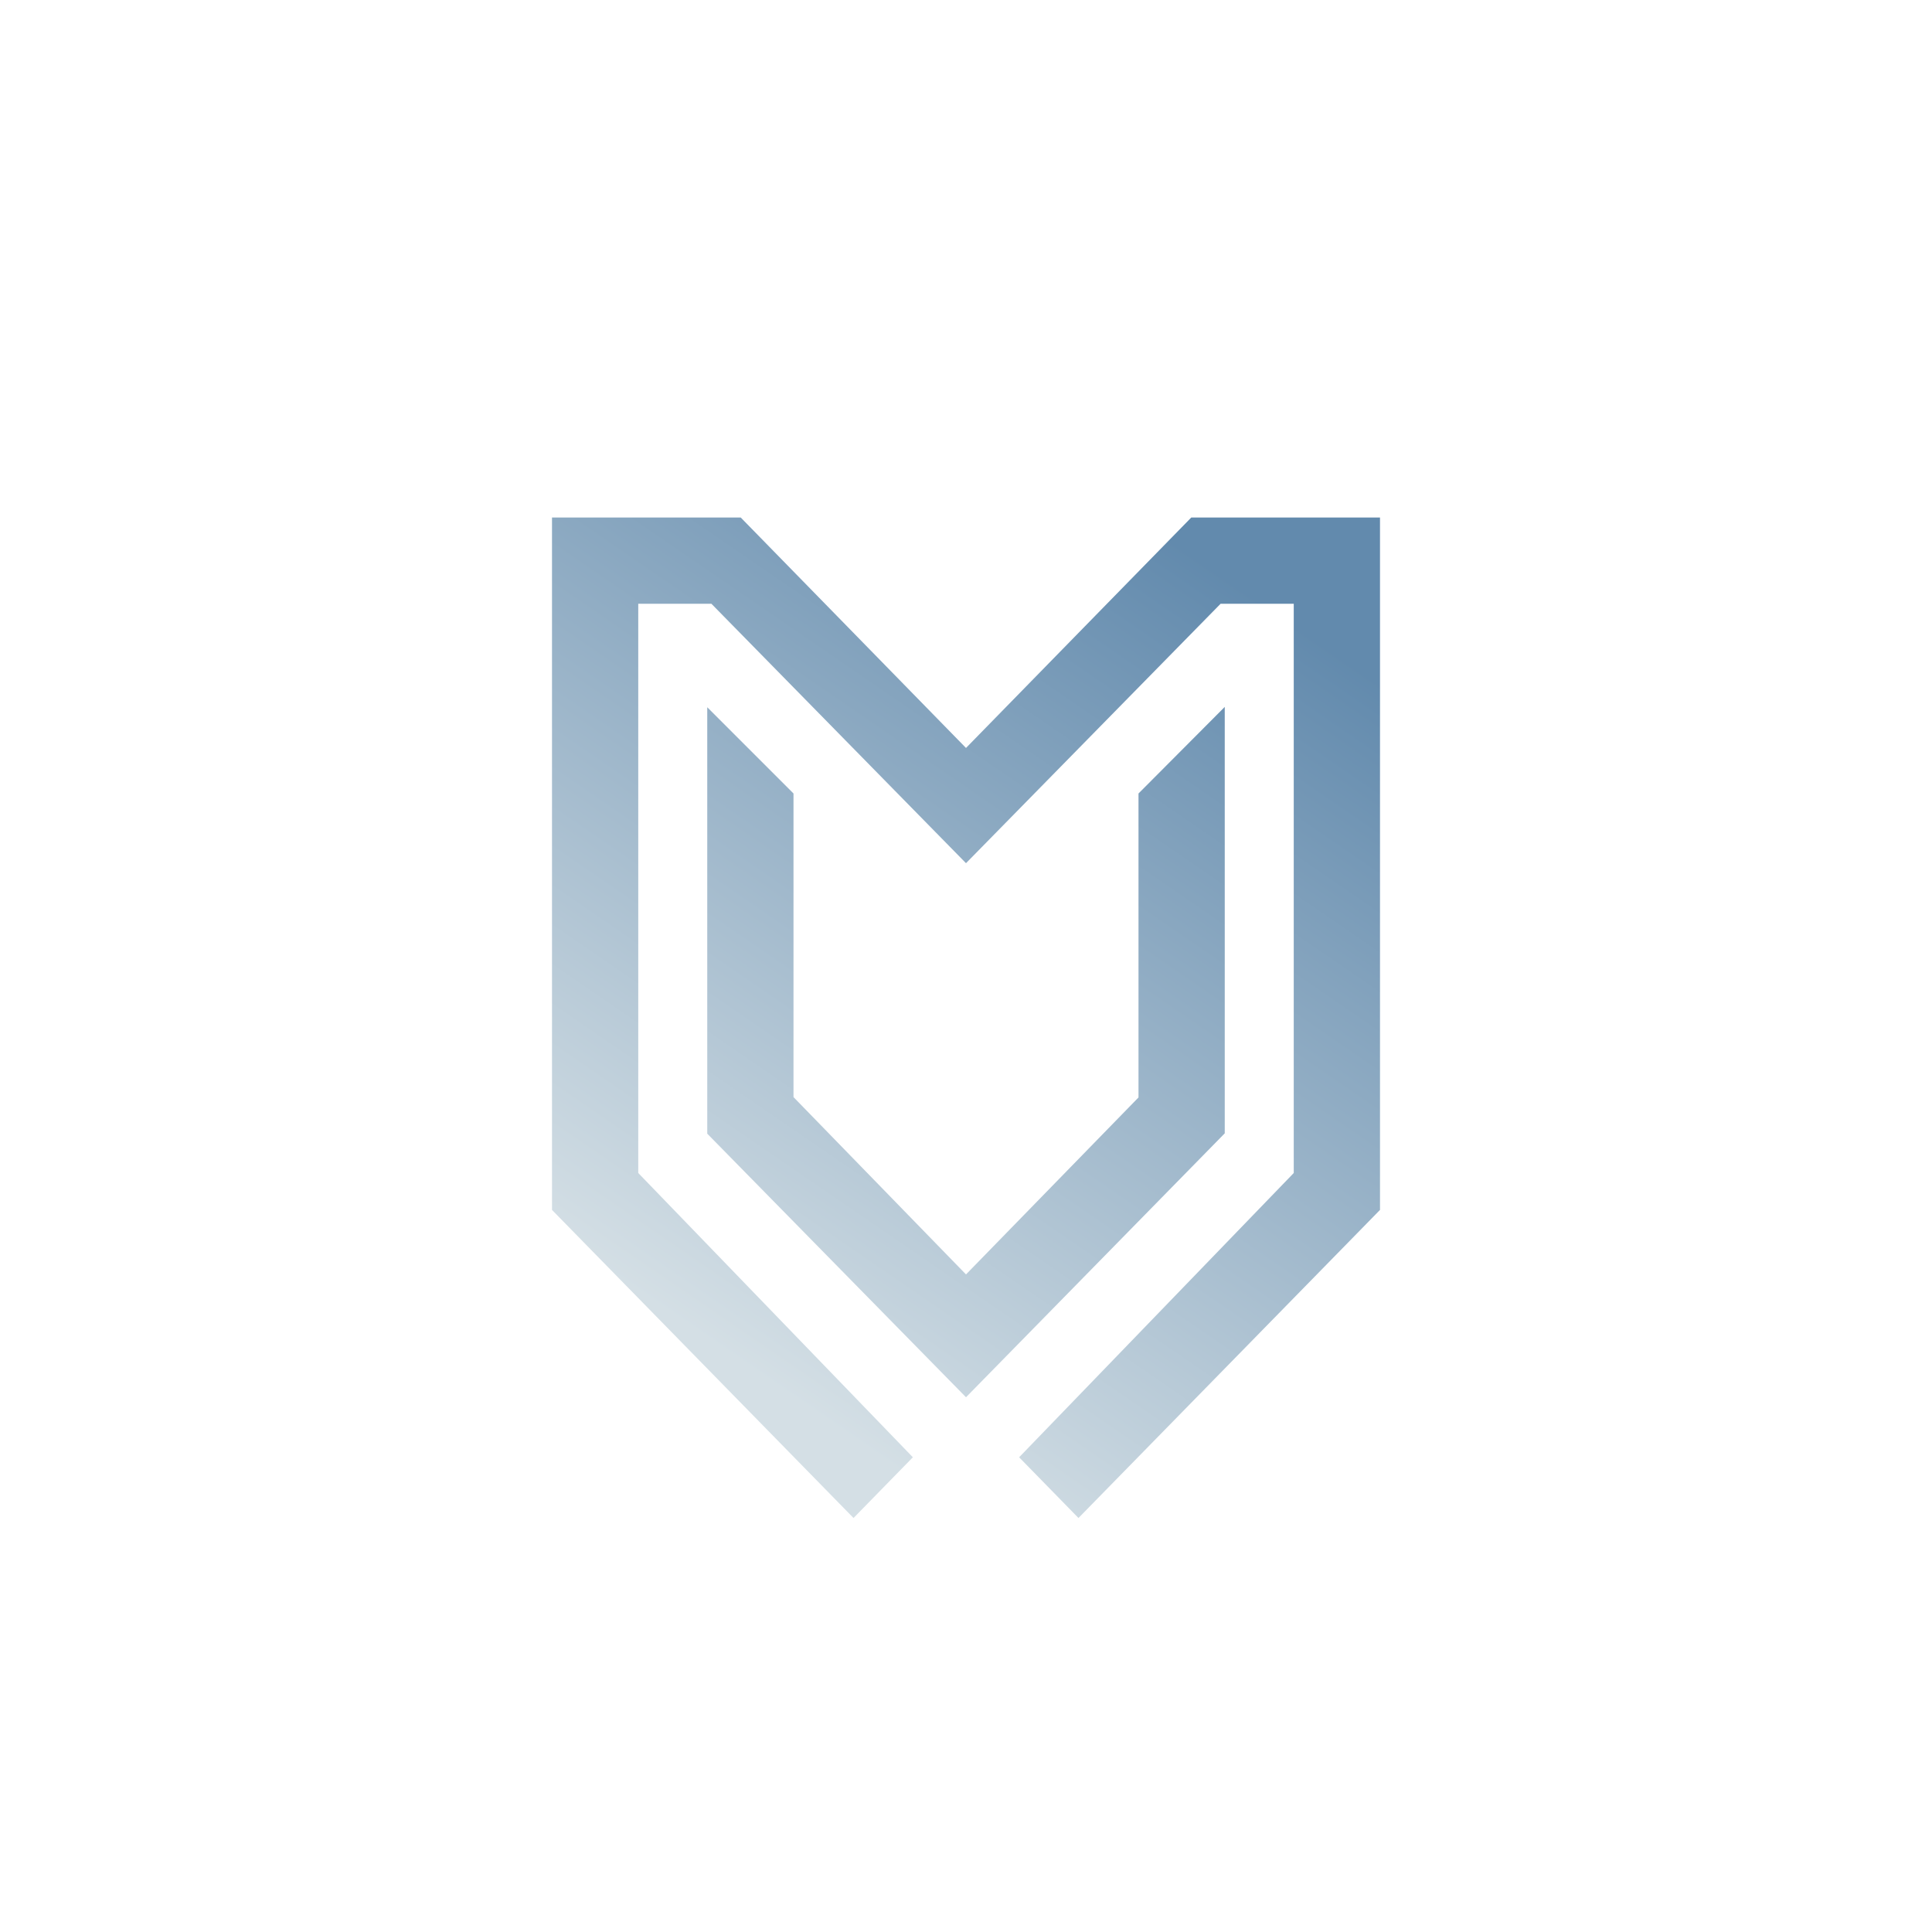
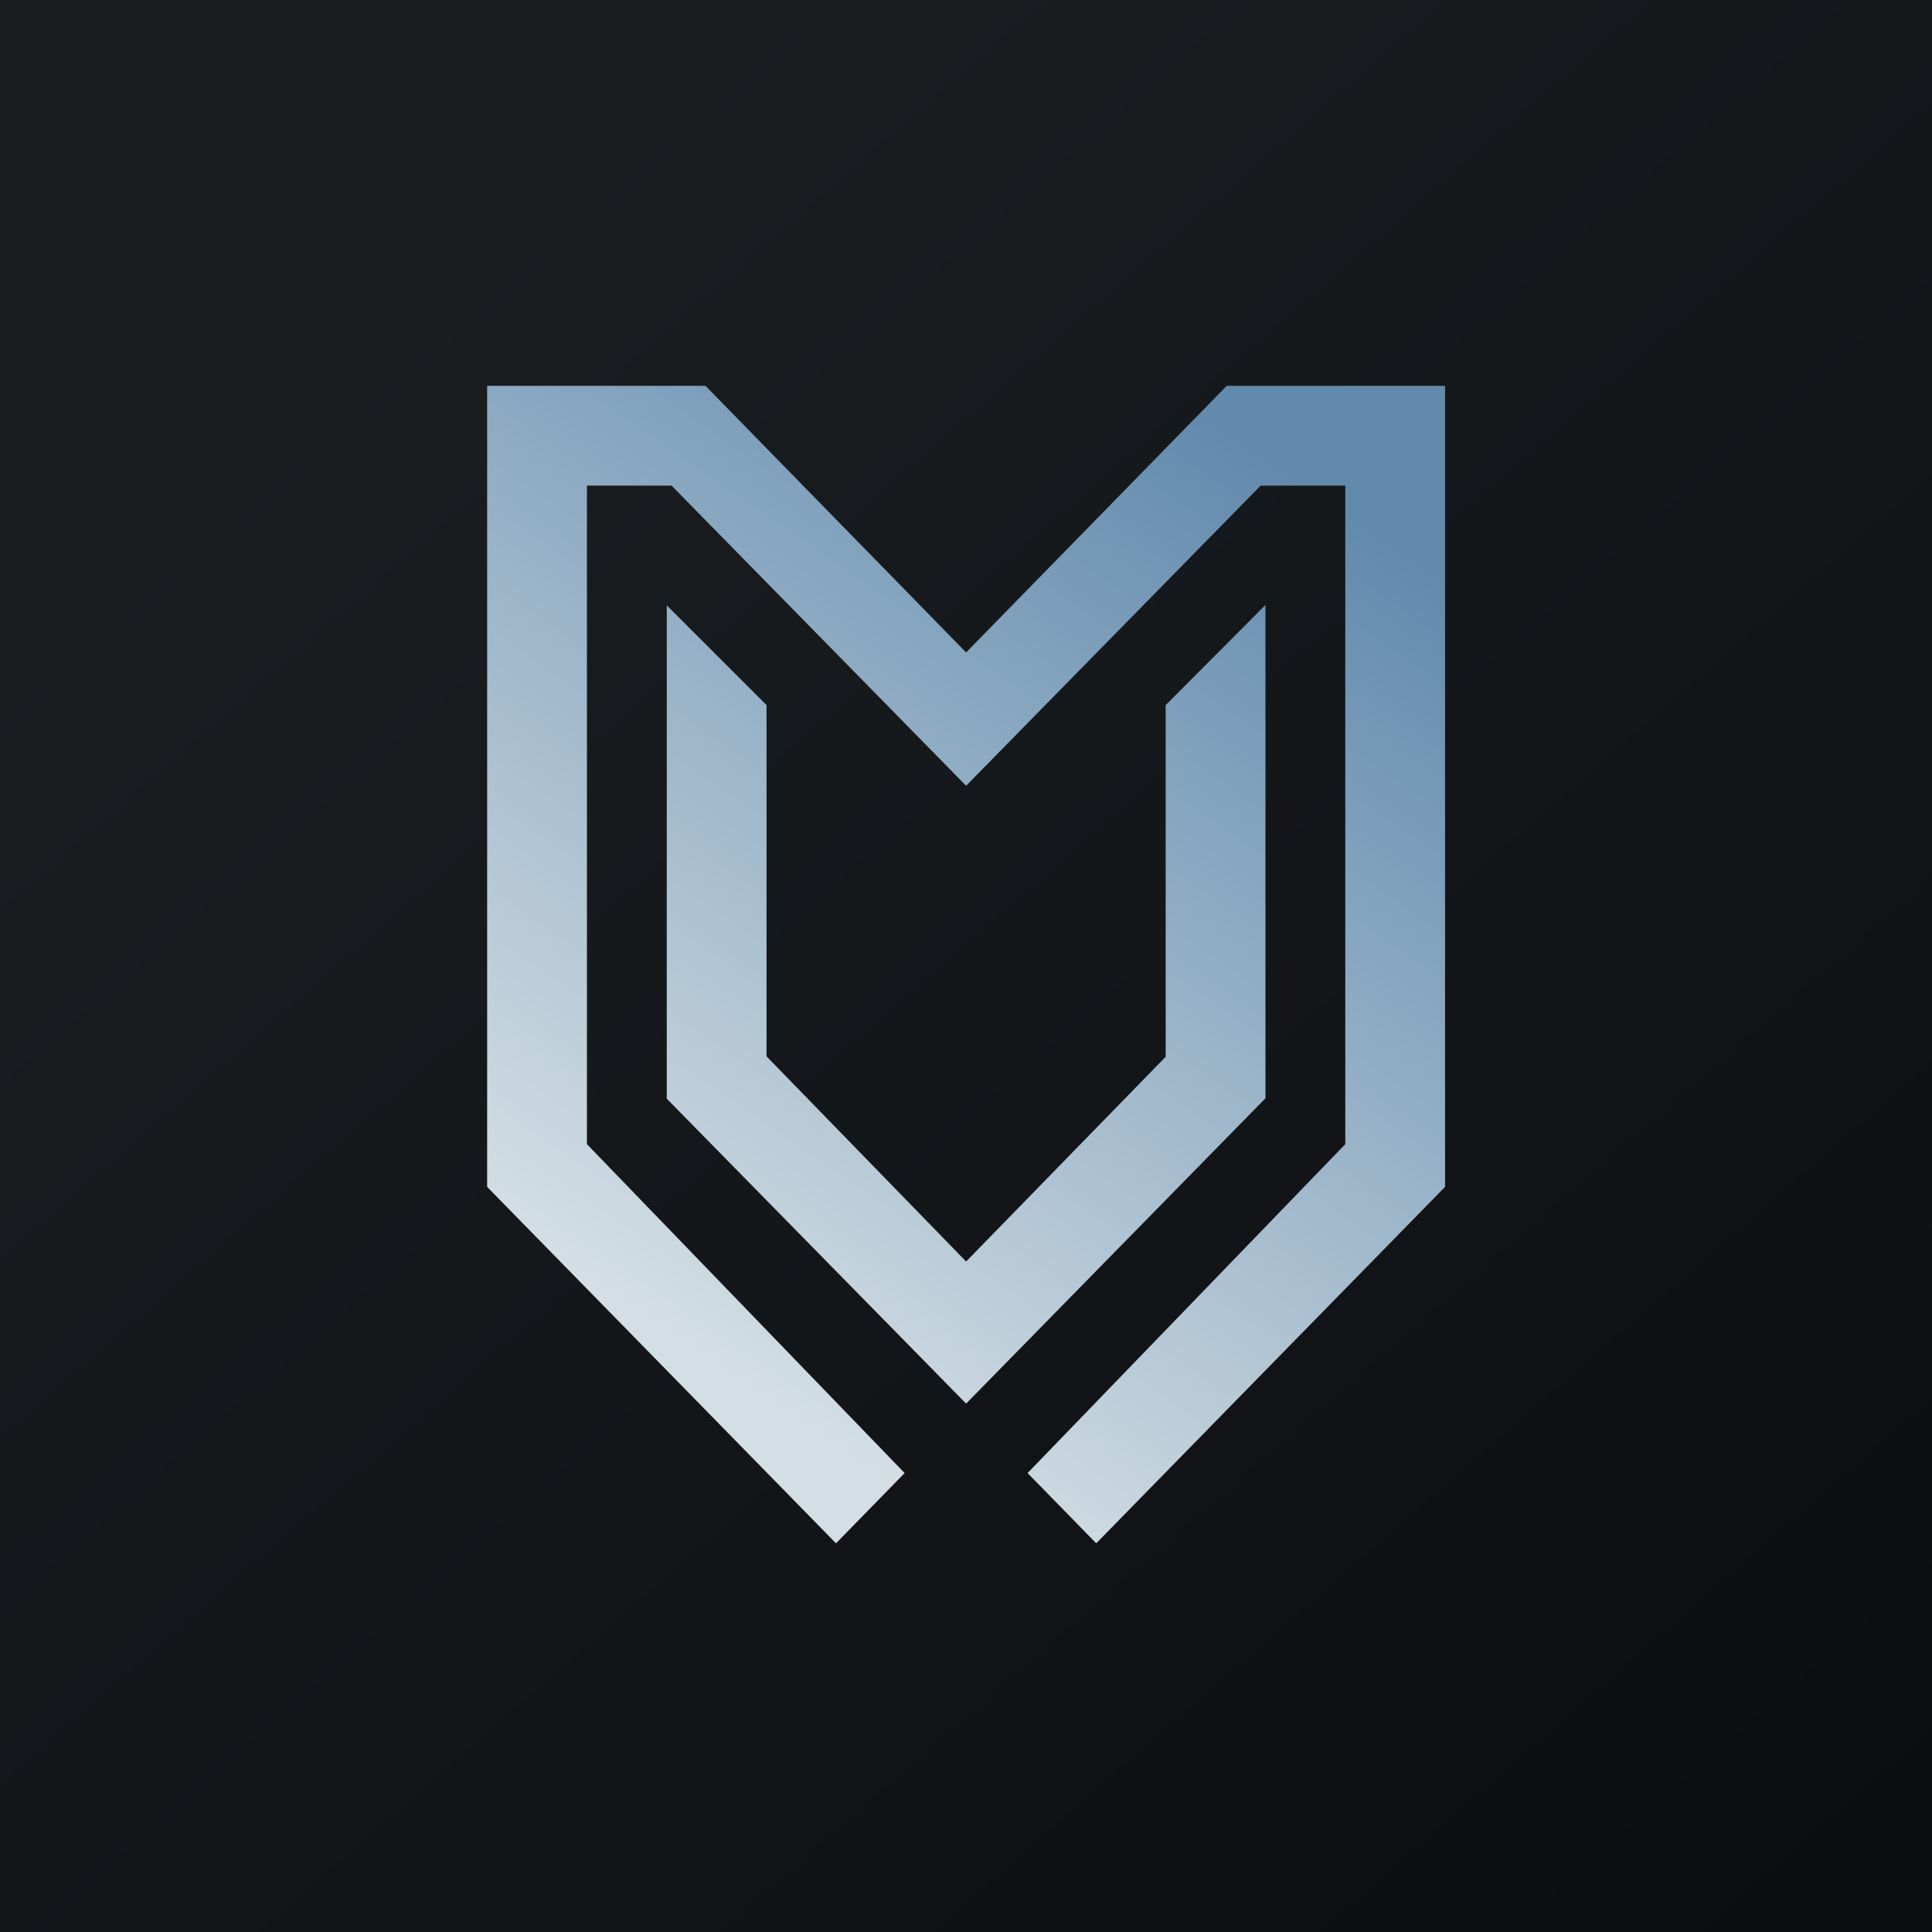
<svg xmlns="http://www.w3.org/2000/svg" viewBox="0 0 56 56">
-   <rect x="0" y="0" width="56" height="56" fill="url(#a)" />
-   <path d="M16 35.07 24.74 44l1.72-1.76L18.5 34V17.5h2.12L28 25.02l7.38-7.52h2.12V34l-7.96 8.24L31.26 44 40 35.07V15h-5.47L28 21.68 21.47 15H16v20.07Zm4.5-2.21V20.5L23 23v8.8l5 5.14 5-5.13V23l2.5-2.51v12.36L28 40.5l-7.5-7.64Z" fill="url(#g1)" />
-   <defs>
-     <linearGradient id="g2" x1="10.42" y1="9.71" x2="68.15" y2="76.02" gradientUnits="userSpaceOnUse">
-       <stop stop-color="#1A1E21" />
-       <stop offset="1" stop-color="#06060A" />
-     </linearGradient>
-     <linearGradient id="g1" x1="42.69" y1="21.63" x2="27.55" y2="43.69" gradientUnits="userSpaceOnUse">
-       <stop stop-color="#628AAD" />
-       <stop offset="1" stop-color="#D4DFE5" />
-     </linearGradient>
-   </defs>
+   <rect x="0" y="0" width="56" height="56" fill="url(#g2)" />
+   <g transform="translate(-4.39,-6.17) scale(1.1569)">
+     <path d="M16 35.07 24.74 44l1.72-1.76L18.5 34V17.5h2.12L28 25.02l7.38-7.52h2.12V34l-7.96 8.24L31.26 44 40 35.07V15h-5.47L28 21.68 21.47 15H16v20.07Zm4.5-2.21V20.5L23 23v8.8l5 5.14 5-5.13V23l2.5-2.51v12.36L28 40.5l-7.5-7.64Z" fill="url(#g1)" />
+     <defs>
+       <linearGradient id="g2" x1="10.42" y1="9.71" x2="68.15" y2="76.02" gradientUnits="userSpaceOnUse">
+         <stop stop-color="#1A1E21" />
+         <stop offset="1" stop-color="#06060A" />
+       </linearGradient>
+       <linearGradient id="g1" x1="42.69" y1="21.63" x2="27.55" y2="43.69" gradientUnits="userSpaceOnUse">
+         <stop stop-color="#628AAD" />
+         <stop offset="1" stop-color="#D4DFE5" />
+       </linearGradient>
+     </defs>
+   </g>
</svg>
